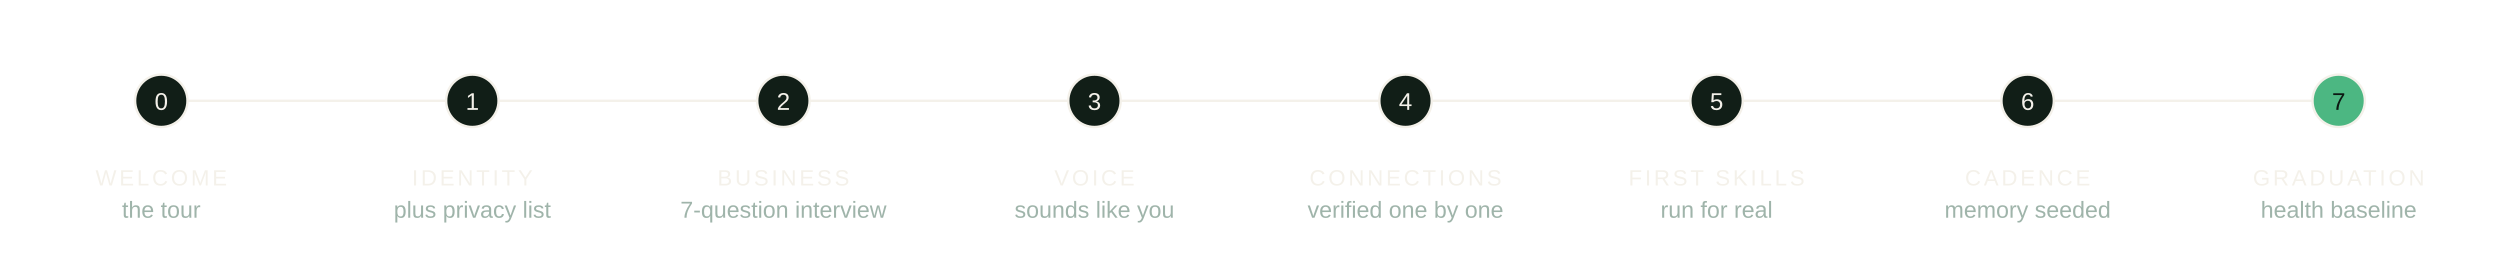
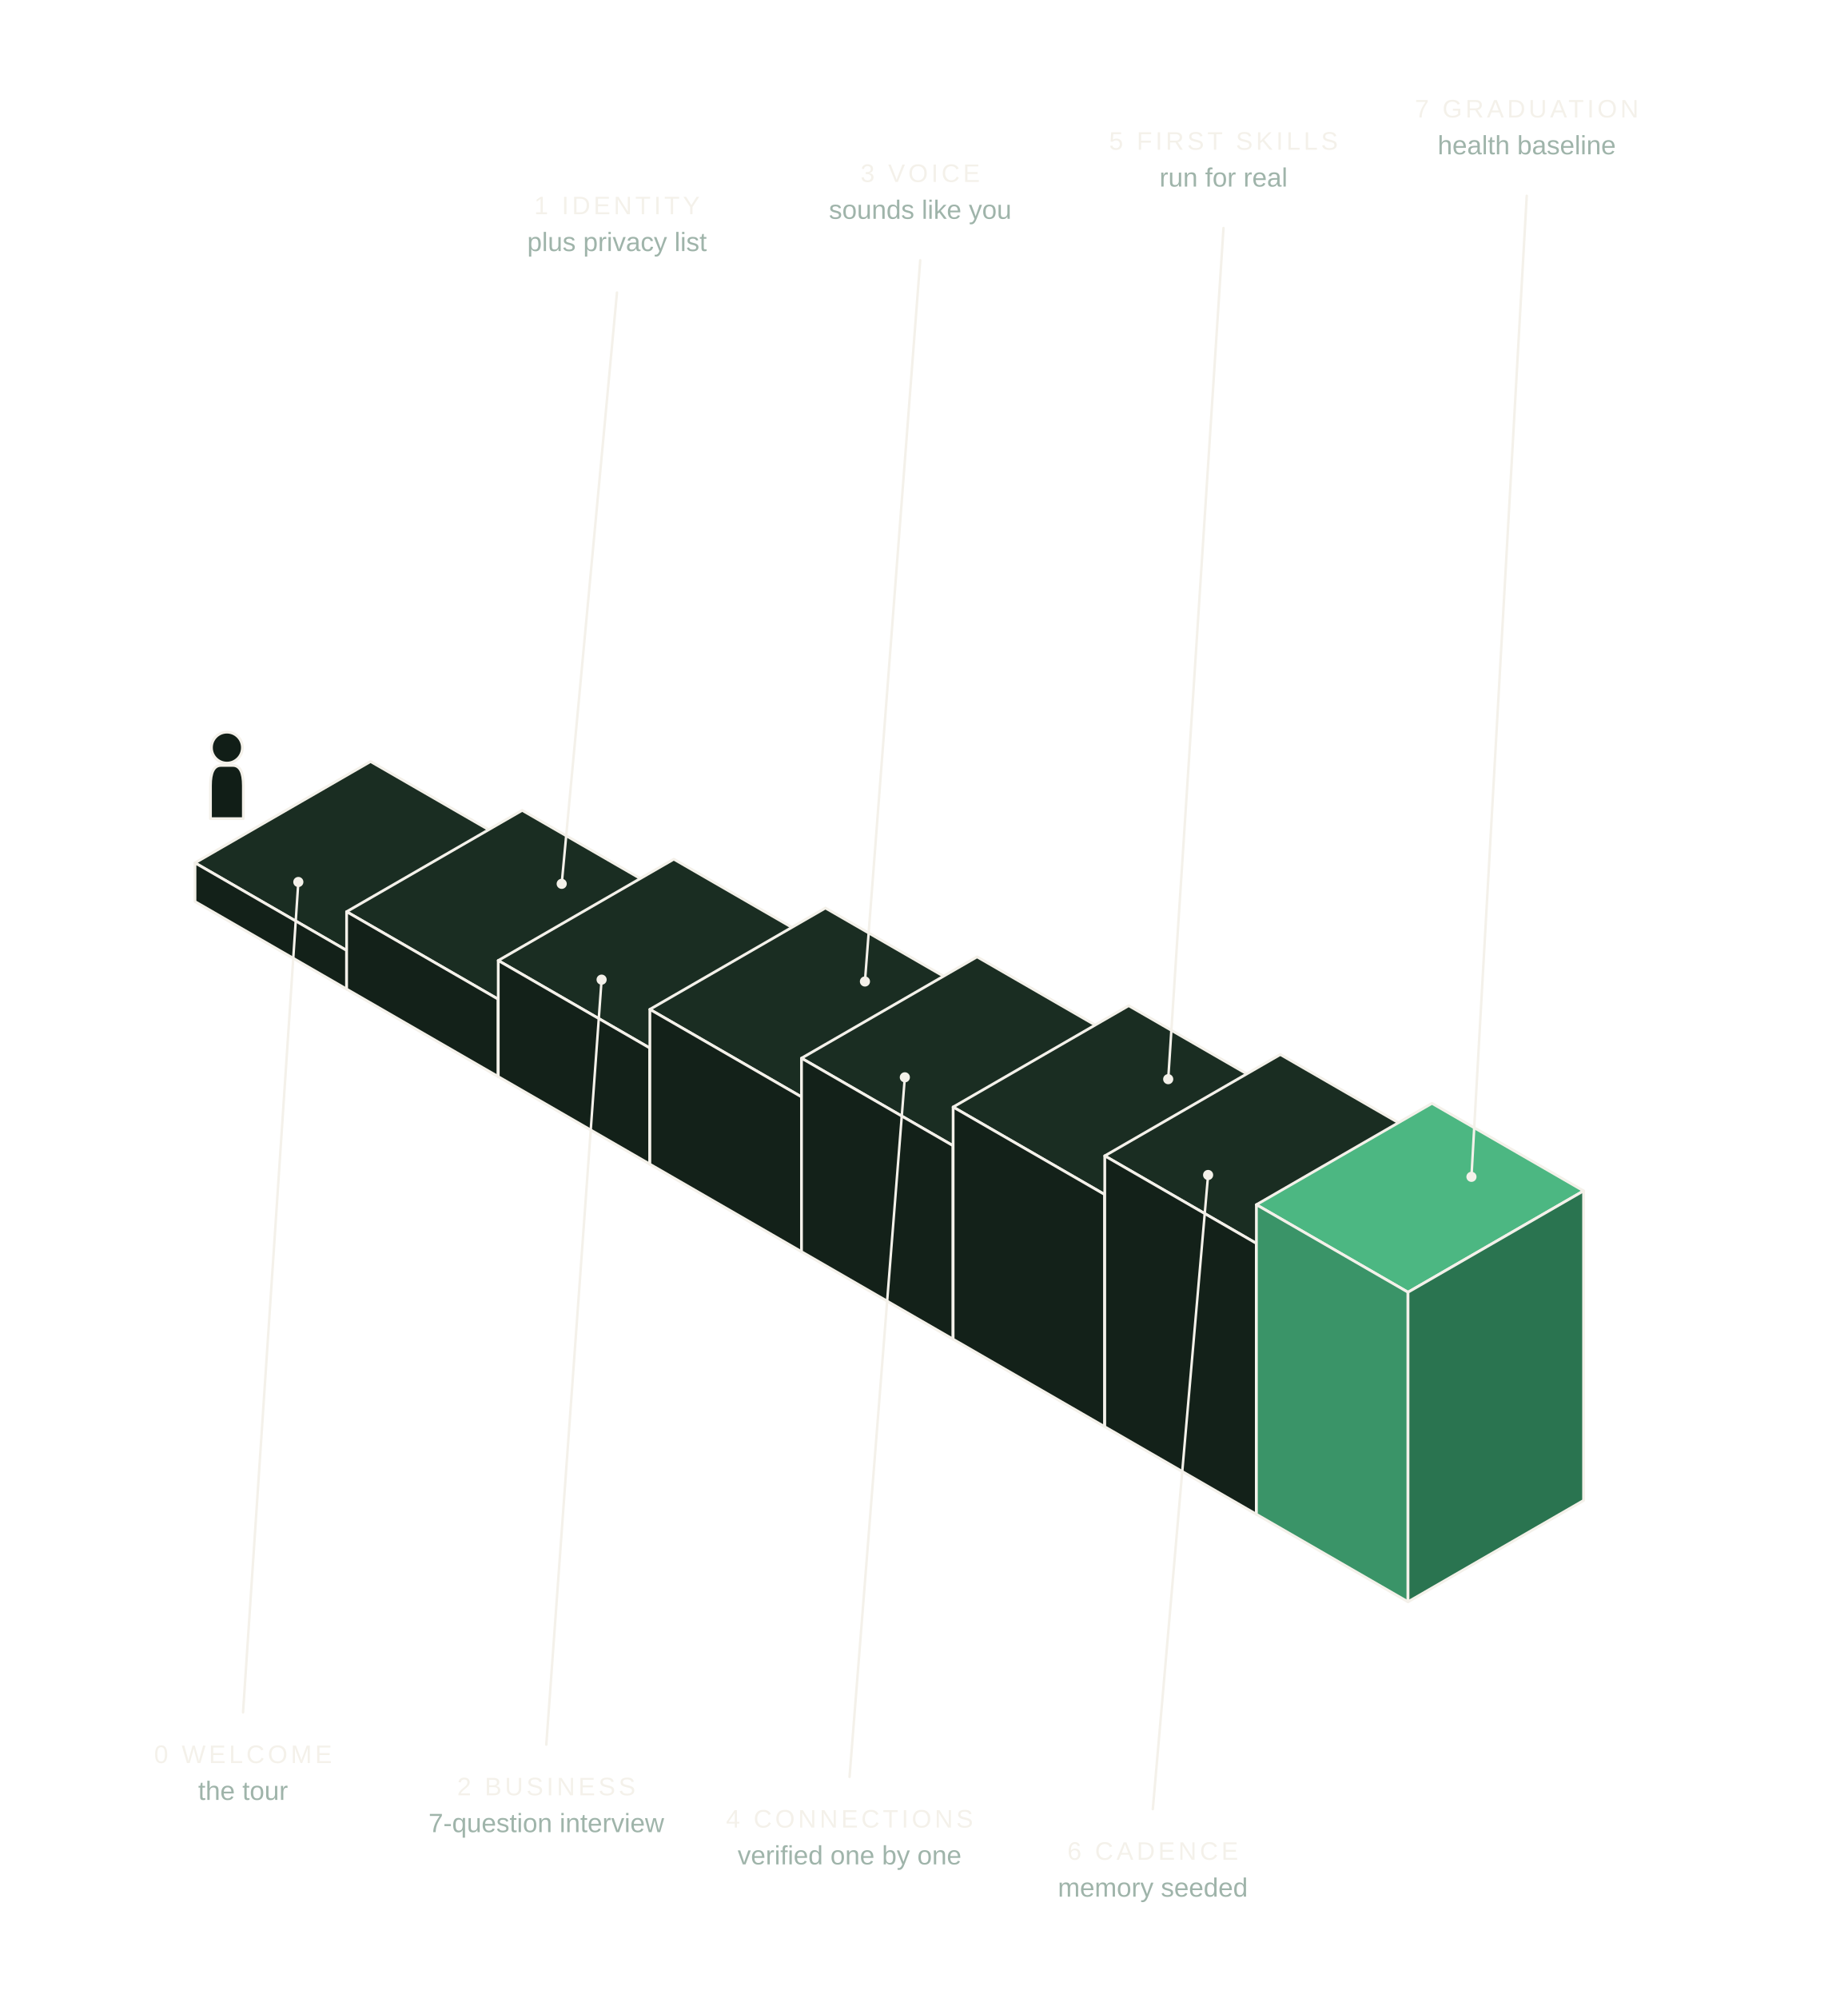
- <svg xmlns="http://www.w3.org/2000/svg" viewBox="-20 -20 1240 132" width="100%" role="img" aria-labelledby="onboarding-phases-t onboarding-phases-d" style="display:block;height:auto;max-width:100%" stroke-linejoin="round" stroke-linecap="round">
+ <svg xmlns="http://www.w3.org/2000/svg" viewBox="-160.85 -347.4 801.87 867.4" width="100%" role="img" aria-labelledby="onboarding-phases-t onboarding-phases-d" style="display:block;height:auto;max-width:100%" stroke-linejoin="round" stroke-linecap="round">
  <defs>
    <marker id="arrow" viewBox="0 0 10 10" refX="9" refY="5" markerWidth="8" markerHeight="8" orient="auto-start-reverse">
      <path d="M1,1 L9,5 L1,9" fill="none" stroke="#f4f1ea" stroke-width="1.2" stroke-linejoin="round" />
    </marker>
    <marker id="arrow-accent" viewBox="0 0 10 10" refX="9" refY="5" markerWidth="8" markerHeight="8" orient="auto-start-reverse">
      <path d="M1,1 L9,5 L1,9" fill="none" stroke="#4cb782" stroke-width="1.3" stroke-linejoin="round" />
    </marker>
  </defs>
-   <line x1="60" y1="30" x2="1140" y2="30" stroke="#f4f1ea" stroke-width="1.2" />
-   <ellipse cx="60" cy="30" rx="13" ry="13" fill="#111e17" stroke="#f4f1ea" stroke-width="1.2" />
-   <text x="60" y="34.5" font-family="Switzer, 'SF Pro Text', 'Helvetica Neue', Arial, sans-serif" font-size="12" font-weight="500" fill="#f4f1ea" text-anchor="middle">0</text>
-   <text x="60" y="72" font-family="Switzer, 'SF Pro Text', 'Helvetica Neue', Arial, sans-serif" font-size="11" font-weight="500" fill="#f4f1ea" text-anchor="middle" letter-spacing="1.4">WELCOME</text>
-   <text x="60" y="88" font-family="Switzer, 'SF Pro Text', 'Helvetica Neue', Arial, sans-serif" font-size="11.5" font-weight="400" fill="#9fb4aa" text-anchor="middle">the tour</text>
-   <ellipse cx="214.286" cy="30" rx="13" ry="13" fill="#111e17" stroke="#f4f1ea" stroke-width="1.2" />
-   <text x="214.286" y="34.5" font-family="Switzer, 'SF Pro Text', 'Helvetica Neue', Arial, sans-serif" font-size="12" font-weight="500" fill="#f4f1ea" text-anchor="middle">1</text>
-   <text x="214.286" y="72" font-family="Switzer, 'SF Pro Text', 'Helvetica Neue', Arial, sans-serif" font-size="11" font-weight="500" fill="#f4f1ea" text-anchor="middle" letter-spacing="1.4">IDENTITY</text>
-   <text x="214.286" y="88" font-family="Switzer, 'SF Pro Text', 'Helvetica Neue', Arial, sans-serif" font-size="11.5" font-weight="400" fill="#9fb4aa" text-anchor="middle">plus privacy list</text>
-   <ellipse cx="368.571" cy="30" rx="13" ry="13" fill="#111e17" stroke="#f4f1ea" stroke-width="1.2" />
-   <text x="368.571" y="34.5" font-family="Switzer, 'SF Pro Text', 'Helvetica Neue', Arial, sans-serif" font-size="12" font-weight="500" fill="#f4f1ea" text-anchor="middle">2</text>
-   <text x="368.571" y="72" font-family="Switzer, 'SF Pro Text', 'Helvetica Neue', Arial, sans-serif" font-size="11" font-weight="500" fill="#f4f1ea" text-anchor="middle" letter-spacing="1.4">BUSINESS</text>
-   <text x="368.571" y="88" font-family="Switzer, 'SF Pro Text', 'Helvetica Neue', Arial, sans-serif" font-size="11.5" font-weight="400" fill="#9fb4aa" text-anchor="middle">7-question interview</text>
-   <ellipse cx="522.857" cy="30" rx="13" ry="13" fill="#111e17" stroke="#f4f1ea" stroke-width="1.2" />
-   <text x="522.857" y="34.5" font-family="Switzer, 'SF Pro Text', 'Helvetica Neue', Arial, sans-serif" font-size="12" font-weight="500" fill="#f4f1ea" text-anchor="middle">3</text>
-   <text x="522.857" y="72" font-family="Switzer, 'SF Pro Text', 'Helvetica Neue', Arial, sans-serif" font-size="11" font-weight="500" fill="#f4f1ea" text-anchor="middle" letter-spacing="1.4">VOICE</text>
-   <text x="522.857" y="88" font-family="Switzer, 'SF Pro Text', 'Helvetica Neue', Arial, sans-serif" font-size="11.5" font-weight="400" fill="#9fb4aa" text-anchor="middle">sounds like you</text>
-   <ellipse cx="677.143" cy="30" rx="13" ry="13" fill="#111e17" stroke="#f4f1ea" stroke-width="1.2" />
-   <text x="677.143" y="34.5" font-family="Switzer, 'SF Pro Text', 'Helvetica Neue', Arial, sans-serif" font-size="12" font-weight="500" fill="#f4f1ea" text-anchor="middle">4</text>
-   <text x="677.143" y="72" font-family="Switzer, 'SF Pro Text', 'Helvetica Neue', Arial, sans-serif" font-size="11" font-weight="500" fill="#f4f1ea" text-anchor="middle" letter-spacing="1.4">CONNECTIONS</text>
-   <text x="677.143" y="88" font-family="Switzer, 'SF Pro Text', 'Helvetica Neue', Arial, sans-serif" font-size="11.5" font-weight="400" fill="#9fb4aa" text-anchor="middle">verified one by one</text>
-   <ellipse cx="831.429" cy="30" rx="13" ry="13" fill="#111e17" stroke="#f4f1ea" stroke-width="1.2" />
-   <text x="831.429" y="34.5" font-family="Switzer, 'SF Pro Text', 'Helvetica Neue', Arial, sans-serif" font-size="12" font-weight="500" fill="#f4f1ea" text-anchor="middle">5</text>
-   <text x="831.429" y="72" font-family="Switzer, 'SF Pro Text', 'Helvetica Neue', Arial, sans-serif" font-size="11" font-weight="500" fill="#f4f1ea" text-anchor="middle" letter-spacing="1.4">FIRST SKILLS</text>
-   <text x="831.429" y="88" font-family="Switzer, 'SF Pro Text', 'Helvetica Neue', Arial, sans-serif" font-size="11.5" font-weight="400" fill="#9fb4aa" text-anchor="middle">run for real</text>
-   <ellipse cx="985.714" cy="30" rx="13" ry="13" fill="#111e17" stroke="#f4f1ea" stroke-width="1.2" />
-   <text x="985.714" y="34.5" font-family="Switzer, 'SF Pro Text', 'Helvetica Neue', Arial, sans-serif" font-size="12" font-weight="500" fill="#f4f1ea" text-anchor="middle">6</text>
-   <text x="985.714" y="72" font-family="Switzer, 'SF Pro Text', 'Helvetica Neue', Arial, sans-serif" font-size="11" font-weight="500" fill="#f4f1ea" text-anchor="middle" letter-spacing="1.4">CADENCE</text>
-   <text x="985.714" y="88" font-family="Switzer, 'SF Pro Text', 'Helvetica Neue', Arial, sans-serif" font-size="11.5" font-weight="400" fill="#9fb4aa" text-anchor="middle">memory seeded</text>
-   <ellipse cx="1140" cy="30" rx="13" ry="13" fill="#4cb782" stroke="#f4f1ea" stroke-width="1.2" />
-   <text x="1140" y="34.5" font-family="Switzer, 'SF Pro Text', 'Helvetica Neue', Arial, sans-serif" font-size="12" font-weight="500" fill="#0c1712" text-anchor="middle">7</text>
-   <text x="1140" y="72" font-family="Switzer, 'SF Pro Text', 'Helvetica Neue', Arial, sans-serif" font-size="11" font-weight="500" fill="#f4f1ea" text-anchor="middle" letter-spacing="1.4">GRADUATION</text>
-   <text x="1140" y="88" font-family="Switzer, 'SF Pro Text', 'Helvetica Neue', Arial, sans-serif" font-size="11.5" font-weight="400" fill="#9fb4aa" text-anchor="middle">health baseline</text>
+   <path d="M-69.49,8 L-69.49,-6.32 Q-69.49,-15.1 -64.92,-15.1 L-59.78,-15.1 Q-55.21,-15.1 -55.21,-6.32 L-55.21,8 Z" fill="#111e17" stroke="#f4f1ea" stroke-width="1.2" />
+   <ellipse cx="-62.35" cy="-22.83" rx="6.72" ry="6.72" fill="#111e17" stroke="#f4f1ea" stroke-width="1.2" />
+   <polygon points="0,-16.8 65.82,21.2 -10.39,65.2 -76.21,27.2" fill="#1a2d22" stroke="#f4f1ea" stroke-width="1.2" />
+   <polygon points="-76.21,27.2 -10.39,65.2 -10.39,82 -76.21,44" fill="#132119" stroke="#f4f1ea" stroke-width="1.2" />
+   <polygon points="65.82,21.2 -10.39,65.2 -10.39,82 65.82,38" fill="#0d1812" stroke="#f4f1ea" stroke-width="1.2" />
+   <polygon points="65.82,4.4 131.64,42.4 55.43,86.4 -10.39,48.4" fill="#1a2d22" stroke="#f4f1ea" stroke-width="1.2" />
+   <polygon points="-10.39,48.4 55.43,86.4 55.43,120 -10.39,82" fill="#132119" stroke="#f4f1ea" stroke-width="1.2" />
+   <polygon points="131.64,42.4 55.43,86.4 55.43,120 131.64,76" fill="#0d1812" stroke="#f4f1ea" stroke-width="1.2" />
+   <polygon points="131.64,25.6 197.45,63.6 121.24,107.6 55.43,69.6" fill="#1a2d22" stroke="#f4f1ea" stroke-width="1.2" />
+   <polygon points="55.43,69.6 121.24,107.6 121.24,158 55.43,120" fill="#132119" stroke="#f4f1ea" stroke-width="1.2" />
+   <polygon points="197.45,63.6 121.24,107.6 121.24,158 197.45,114" fill="#0d1812" stroke="#f4f1ea" stroke-width="1.2" />
+   <polygon points="197.45,46.8 263.27,84.8 187.06,128.8 121.24,90.8" fill="#1a2d22" stroke="#f4f1ea" stroke-width="1.2" />
+   <polygon points="121.24,90.8 187.06,128.8 187.06,196 121.24,158" fill="#132119" stroke="#f4f1ea" stroke-width="1.2" />
+   <polygon points="263.27,84.8 187.06,128.8 187.06,196 263.27,152" fill="#0d1812" stroke="#f4f1ea" stroke-width="1.2" />
+   <polygon points="263.27,68 329.09,106 252.88,150 187.06,112" fill="#1a2d22" stroke="#f4f1ea" stroke-width="1.2" />
+   <polygon points="187.06,112 252.88,150 252.88,234 187.06,196" fill="#132119" stroke="#f4f1ea" stroke-width="1.2" />
+   <polygon points="329.09,106 252.88,150 252.88,234 329.09,190" fill="#0d1812" stroke="#f4f1ea" stroke-width="1.2" />
+   <polygon points="329.09,89.2 394.91,127.2 318.7,171.2 252.88,133.2" fill="#1a2d22" stroke="#f4f1ea" stroke-width="1.2" />
+   <polygon points="252.88,133.2 318.7,171.2 318.7,272 252.88,234" fill="#132119" stroke="#f4f1ea" stroke-width="1.2" />
+   <polygon points="394.91,127.2 318.7,171.2 318.7,272 394.91,228" fill="#0d1812" stroke="#f4f1ea" stroke-width="1.2" />
+   <polygon points="394.91,110.4 460.73,148.4 384.52,192.4 318.7,154.4" fill="#1a2d22" stroke="#f4f1ea" stroke-width="1.2" />
+   <polygon points="318.7,154.4 384.52,192.4 384.52,310 318.7,272" fill="#132119" stroke="#f4f1ea" stroke-width="1.2" />
+   <polygon points="460.73,148.4 384.52,192.4 384.52,310 460.73,266" fill="#0d1812" stroke="#f4f1ea" stroke-width="1.2" />
+   <polygon points="460.73,131.6 526.54,169.6 450.33,213.6 384.52,175.6" fill="#4cb782" stroke="#f4f1ea" stroke-width="1.2" />
+   <polygon points="384.52,175.6 450.33,213.6 450.33,348 384.52,310" fill="#3a9468" stroke="#f4f1ea" stroke-width="1.2" />
+   <polygon points="526.54,169.6 450.33,213.6 450.33,348 526.54,304" fill="#2a7450" stroke="#f4f1ea" stroke-width="1.2" />
+   <line x1="-31.35" y1="35.5" x2="-55.35" y2="396" stroke="#f4f1ea" stroke-width="1.08" />
+   <ellipse cx="-31.35" cy="35.5" rx="2.2" ry="2.2" fill="#f4f1ea" stroke="none" stroke-width="1.2" />
+   <text x="-55.35" y="418" font-family="Switzer, 'SF Pro Text', 'Helvetica Neue', Arial, sans-serif" font-size="11" font-weight="500" fill="#f4f1ea" text-anchor="middle" letter-spacing="1.4">0  WELCOME</text>
+   <text x="-55.35" y="434" font-family="Switzer, 'SF Pro Text', 'Helvetica Neue', Arial, sans-serif" font-size="11.5" font-weight="400" fill="#9fb4aa" text-anchor="middle">the tour</text>
+   <line x1="82.97" y1="36.3" x2="106.97" y2="-220.4" stroke="#f4f1ea" stroke-width="1.08" />
+   <ellipse cx="82.97" cy="36.3" rx="2.2" ry="2.2" fill="#f4f1ea" stroke="none" stroke-width="1.2" />
+   <text x="106.97" y="-254.4" font-family="Switzer, 'SF Pro Text', 'Helvetica Neue', Arial, sans-serif" font-size="11" font-weight="500" fill="#f4f1ea" text-anchor="middle" letter-spacing="1.4">1  IDENTITY</text>
+   <text x="106.97" y="-238.4" font-family="Switzer, 'SF Pro Text', 'Helvetica Neue', Arial, sans-serif" font-size="11.5" font-weight="400" fill="#9fb4aa" text-anchor="middle">plus privacy list</text>
+   <line x1="100.29" y1="77.9" x2="76.29" y2="410" stroke="#f4f1ea" stroke-width="1.08" />
+   <ellipse cx="100.29" cy="77.9" rx="2.2" ry="2.2" fill="#f4f1ea" stroke="none" stroke-width="1.2" />
+   <text x="76.29" y="432" font-family="Switzer, 'SF Pro Text', 'Helvetica Neue', Arial, sans-serif" font-size="11" font-weight="500" fill="#f4f1ea" text-anchor="middle" letter-spacing="1.4">2  BUSINESS</text>
+   <text x="76.29" y="448" font-family="Switzer, 'SF Pro Text', 'Helvetica Neue', Arial, sans-serif" font-size="11.5" font-weight="400" fill="#9fb4aa" text-anchor="middle">7-question interview</text>
+   <line x1="214.6" y1="78.7" x2="238.6" y2="-234.4" stroke="#f4f1ea" stroke-width="1.08" />
+   <ellipse cx="214.6" cy="78.7" rx="2.2" ry="2.2" fill="#f4f1ea" stroke="none" stroke-width="1.2" />
+   <text x="238.6" y="-268.4" font-family="Switzer, 'SF Pro Text', 'Helvetica Neue', Arial, sans-serif" font-size="11" font-weight="500" fill="#f4f1ea" text-anchor="middle" letter-spacing="1.4">3  VOICE</text>
+   <text x="238.6" y="-252.4" font-family="Switzer, 'SF Pro Text', 'Helvetica Neue', Arial, sans-serif" font-size="11.5" font-weight="400" fill="#9fb4aa" text-anchor="middle">sounds like you</text>
+   <line x1="231.92" y1="120.3" x2="207.92" y2="424" stroke="#f4f1ea" stroke-width="1.08" />
+   <ellipse cx="231.92" cy="120.3" rx="2.2" ry="2.2" fill="#f4f1ea" stroke="none" stroke-width="1.2" />
+   <text x="207.92" y="446" font-family="Switzer, 'SF Pro Text', 'Helvetica Neue', Arial, sans-serif" font-size="11" font-weight="500" fill="#f4f1ea" text-anchor="middle" letter-spacing="1.4">4  CONNECTIONS</text>
+   <text x="207.92" y="462" font-family="Switzer, 'SF Pro Text', 'Helvetica Neue', Arial, sans-serif" font-size="11.5" font-weight="400" fill="#9fb4aa" text-anchor="middle">verified one by one</text>
+   <line x1="346.24" y1="121.1" x2="370.24" y2="-248.4" stroke="#f4f1ea" stroke-width="1.08" />
+   <ellipse cx="346.24" cy="121.1" rx="2.2" ry="2.2" fill="#f4f1ea" stroke="none" stroke-width="1.2" />
+   <text x="370.24" y="-282.4" font-family="Switzer, 'SF Pro Text', 'Helvetica Neue', Arial, sans-serif" font-size="11" font-weight="500" fill="#f4f1ea" text-anchor="middle" letter-spacing="1.4">5  FIRST SKILLS</text>
+   <text x="370.24" y="-266.4" font-family="Switzer, 'SF Pro Text', 'Helvetica Neue', Arial, sans-serif" font-size="11.5" font-weight="400" fill="#9fb4aa" text-anchor="middle">run for real</text>
+   <line x1="363.56" y1="162.7" x2="339.56" y2="438" stroke="#f4f1ea" stroke-width="1.08" />
+   <ellipse cx="363.56" cy="162.7" rx="2.2" ry="2.2" fill="#f4f1ea" stroke="none" stroke-width="1.2" />
+   <text x="339.56" y="460" font-family="Switzer, 'SF Pro Text', 'Helvetica Neue', Arial, sans-serif" font-size="11" font-weight="500" fill="#f4f1ea" text-anchor="middle" letter-spacing="1.4">6  CADENCE</text>
+   <text x="339.56" y="476" font-family="Switzer, 'SF Pro Text', 'Helvetica Neue', Arial, sans-serif" font-size="11.5" font-weight="400" fill="#9fb4aa" text-anchor="middle">memory seeded</text>
+   <line x1="477.87" y1="163.5" x2="501.87" y2="-262.4" stroke="#f4f1ea" stroke-width="1.08" />
+   <ellipse cx="477.87" cy="163.5" rx="2.2" ry="2.2" fill="#f4f1ea" stroke="none" stroke-width="1.2" />
+   <text x="501.87" y="-296.4" font-family="Switzer, 'SF Pro Text', 'Helvetica Neue', Arial, sans-serif" font-size="11" font-weight="500" fill="#f4f1ea" text-anchor="middle" letter-spacing="1.4">7  GRADUATION</text>
+   <text x="501.87" y="-280.4" font-family="Switzer, 'SF Pro Text', 'Helvetica Neue', Arial, sans-serif" font-size="11.5" font-weight="400" fill="#9fb4aa" text-anchor="middle">health baseline</text>
</svg>
